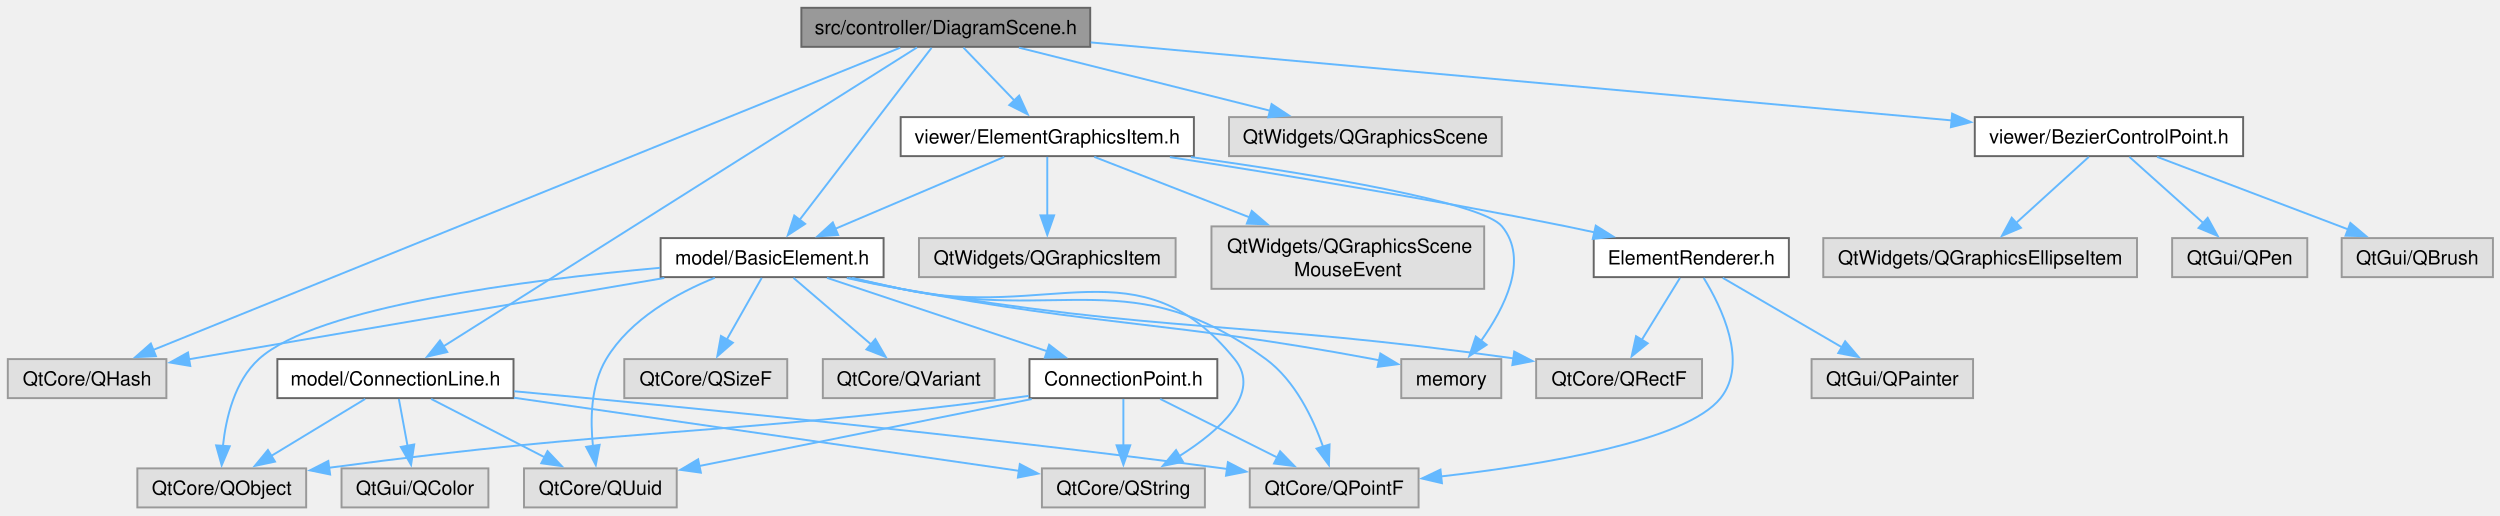
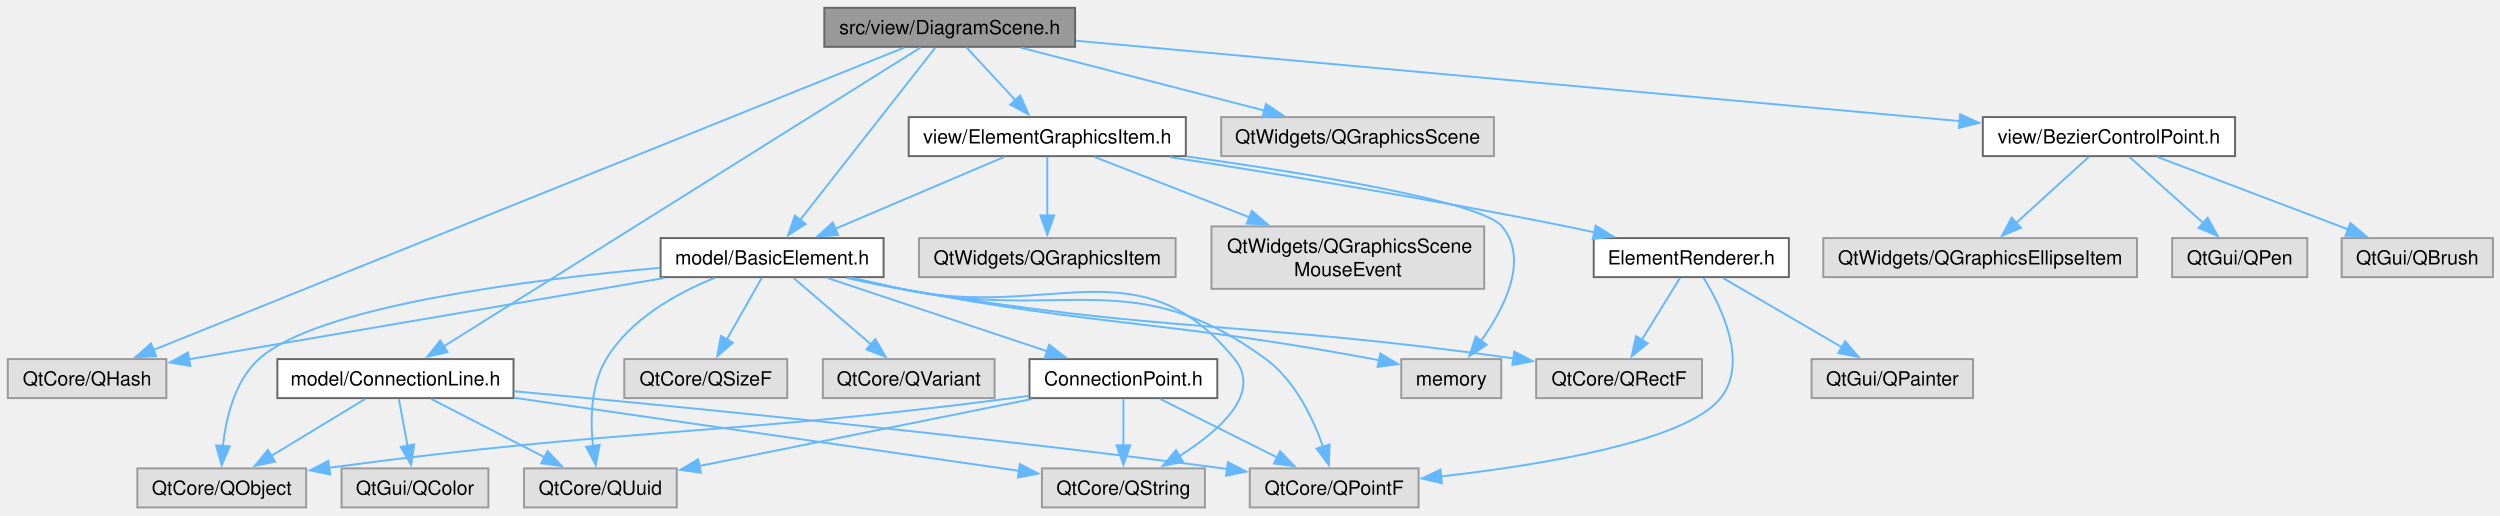
<svg xmlns="http://www.w3.org/2000/svg" xmlns:xlink="http://www.w3.org/1999/xlink" width="1281pt" height="264pt" viewBox="0.00 0.00 1281.00 264.00">
  <g id="graph0" class="graph" transform="scale(1 1) rotate(0) translate(4 260)">
    <g id="Node000001" class="node">
      <g id="a_Node000001">
        <a xlink:title=" ">
-           <polygon fill="#999999" stroke="#666666" points="554.62,-256 406.62,-256 406.62,-236 554.62,-236 554.62,-256" />
-           <text xml:space="preserve" text-anchor="middle" x="480.62" y="-242.5" font-family="Helvetica,sans-Serif" font-size="10.00">src/controller/DiagramScene.h</text>
+           <polygon fill="#999999" stroke="#666666" points="546.88,-256 418.38,-256 418.38,-236 546.88,-236 546.88,-256" />
+           <text xml:space="preserve" text-anchor="middle" x="482.62" y="-242.5" font-family="Helvetica,sans-Serif" font-size="10.00">src/view/DiagramScene.h</text>
        </a>
      </g>
    </g>
    <g id="Node000002" class="node">
      <g id="a_Node000002">
        <a xlink:title=" ">
          <polygon fill="#e0e0e0" stroke="#999999" points="81.25,-76 0,-76 0,-56 81.25,-56 81.25,-76" />
          <text xml:space="preserve" text-anchor="middle" x="40.62" y="-62.5" font-family="Helvetica,sans-Serif" font-size="10.00">QtCore/QHash</text>
        </a>
      </g>
    </g>
    <g id="edge1_Node000001_Node000002" class="edge">
      <g id="a_edge1_Node000001_Node000002">
        <a xlink:title=" ">
-           <path fill="none" stroke="#63b8ff" d="M457.28,-235.56C384.26,-206.02 160,-115.29 74.35,-80.64" />
-           <polygon fill="#63b8ff" stroke="#63b8ff" points="75.9,-77.49 65.32,-76.99 73.28,-83.98 75.9,-77.49" />
+           <path fill="none" stroke="#63b8ff" d="M459.17,-235.56C385.82,-206.02 160.54,-115.29 74.51,-80.64" />
+           <polygon fill="#63b8ff" stroke="#63b8ff" points="76.01,-77.48 65.42,-76.99 73.39,-83.97 76.01,-77.48" />
        </a>
      </g>
    </g>
    <g id="Node000003" class="node">
      <g id="a_Node000003">
        <a xlink:title=" ">
-           <polygon fill="#e0e0e0" stroke="#999999" points="765.5,-200 625.75,-200 625.75,-180 765.5,-180 765.5,-200" />
-           <text xml:space="preserve" text-anchor="middle" x="695.62" y="-186.5" font-family="Helvetica,sans-Serif" font-size="10.00">QtWidgets/QGraphicsScene</text>
+           <polygon fill="#e0e0e0" stroke="#999999" points="761.5,-200 621.75,-200 621.75,-180 761.5,-180 761.5,-200" />
+           <text xml:space="preserve" text-anchor="middle" x="691.62" y="-186.5" font-family="Helvetica,sans-Serif" font-size="10.00">QtWidgets/QGraphicsScene</text>
        </a>
      </g>
    </g>
    <g id="edge2_Node000001_Node000003" class="edge">
      <g id="a_edge2_Node000001_Node000003">
        <a xlink:title=" ">
-           <path fill="none" stroke="#63b8ff" d="M518.08,-235.59C553.77,-226.63 607.72,-213.08 646.78,-203.27" />
-           <polygon fill="#63b8ff" stroke="#63b8ff" points="647.57,-206.68 656.41,-200.85 645.86,-199.89 647.57,-206.68" />
+           <path fill="none" stroke="#63b8ff" d="M519.03,-235.59C553.73,-226.63 606.18,-213.08 644.15,-203.27" />
+           <polygon fill="#63b8ff" stroke="#63b8ff" points="644.66,-206.75 653.47,-200.86 642.91,-199.97 644.66,-206.75" />
        </a>
      </g>
    </g>
    <g id="Node000004" class="node">
      <g id="a_Node000004">
        <a xlink:href="_basic_element_8h.html" target="_top" xlink:title=" ">
          <polygon fill="white" stroke="#666666" points="448.75,-138 334.5,-138 334.5,-118 448.75,-118 448.75,-138" />
          <text xml:space="preserve" text-anchor="middle" x="391.62" y="-124.5" font-family="Helvetica,sans-Serif" font-size="10.00">model/BasicElement.h</text>
        </a>
      </g>
    </g>
    <g id="edge3_Node000001_Node000004" class="edge">
      <g id="a_edge3_Node000001_Node000004">
        <a xlink:title=" ">
-           <path fill="none" stroke="#63b8ff" d="M473.34,-235.51C458.54,-216.21 424.7,-172.11 405.54,-147.13" />
-           <polygon fill="#63b8ff" stroke="#63b8ff" points="408.55,-145.3 399.68,-139.5 402.99,-149.56 408.55,-145.3" />
+           <path fill="none" stroke="#63b8ff" d="M475.18,-235.51C460.04,-216.21 425.45,-172.11 405.85,-147.13" />
+           <polygon fill="#63b8ff" stroke="#63b8ff" points="408.78,-145.2 399.85,-139.49 403.27,-149.52 408.78,-145.2" />
        </a>
      </g>
    </g>
    <g id="Node000014" class="node">
      <g id="a_Node000014">
        <a xlink:href="_connection_line_8h.html" target="_top" xlink:title=" ">
          <polygon fill="white" stroke="#666666" points="259.12,-76 138.12,-76 138.12,-56 259.12,-56 259.12,-76" />
          <text xml:space="preserve" text-anchor="middle" x="198.62" y="-62.5" font-family="Helvetica,sans-Serif" font-size="10.00">model/ConnectionLine.h</text>
        </a>
      </g>
    </g>
    <g id="edge18_Node000001_Node000014" class="edge">
      <g id="a_edge18_Node000001_Node000014">
        <a xlink:title=" ">
-           <path fill="none" stroke="#63b8ff" d="M465.86,-235.68C420.09,-206.79 280.25,-118.52 223.23,-82.53" />
-           <polygon fill="#63b8ff" stroke="#63b8ff" points="225.19,-79.63 214.86,-77.25 221.45,-85.55 225.19,-79.63" />
+           <path fill="none" stroke="#63b8ff" d="M467.76,-235.68C421.66,-206.79 280.83,-118.52 223.4,-82.53" />
+           <polygon fill="#63b8ff" stroke="#63b8ff" points="225.3,-79.59 214.97,-77.25 221.59,-85.52 225.3,-79.59" />
        </a>
      </g>
    </g>
    <g id="Node000016" class="node">
      <g id="a_Node000016">
        <a xlink:href="_element_graphics_item_8h.html" target="_top" xlink:title=" ">
-           <polygon fill="white" stroke="#666666" points="607.75,-200 457.5,-200 457.5,-180 607.75,-180 607.75,-200" />
-           <text xml:space="preserve" text-anchor="middle" x="532.62" y="-186.5" font-family="Helvetica,sans-Serif" font-size="10.00">viewer/ElementGraphicsItem.h</text>
+           <polygon fill="white" stroke="#666666" points="603.62,-200 461.62,-200 461.62,-180 603.62,-180 603.62,-200" />
+           <text xml:space="preserve" text-anchor="middle" x="532.62" y="-186.5" font-family="Helvetica,sans-Serif" font-size="10.00">view/ElementGraphicsItem.h</text>
        </a>
      </g>
    </g>
    <g id="edge24_Node000001_Node000016" class="edge">
      <g id="a_edge24_Node000001_Node000016">
        <a xlink:title=" ">
-           <path fill="none" stroke="#63b8ff" d="M489.68,-235.59C496.84,-228.16 507.03,-217.58 515.69,-208.58" />
-           <polygon fill="#63b8ff" stroke="#63b8ff" points="518.21,-211.02 522.62,-201.39 513.16,-206.16 518.21,-211.02" />
+           <path fill="none" stroke="#63b8ff" d="M491.33,-235.59C498.22,-228.16 508.02,-217.58 516.34,-208.58" />
+           <polygon fill="#63b8ff" stroke="#63b8ff" points="518.76,-211.12 522.99,-201.41 513.62,-206.37 518.76,-211.12" />
        </a>
      </g>
    </g>
    <g id="Node000021" class="node">
      <g id="a_Node000021">
        <a xlink:href="_bezier_control_point_8h.html" target="_top" xlink:title=" ">
-           <polygon fill="white" stroke="#666666" points="1145.38,-200 1007.88,-200 1007.88,-180 1145.38,-180 1145.38,-200" />
-           <text xml:space="preserve" text-anchor="middle" x="1076.62" y="-186.5" font-family="Helvetica,sans-Serif" font-size="10.00">viewer/BezierControlPoint.h</text>
+           <polygon fill="white" stroke="#666666" points="1141.25,-200 1012,-200 1012,-180 1141.25,-180 1141.25,-200" />
+           <text xml:space="preserve" text-anchor="middle" x="1076.62" y="-186.5" font-family="Helvetica,sans-Serif" font-size="10.00">view/BezierControlPoint.h</text>
        </a>
      </g>
    </g>
    <g id="edge33_Node000001_Node000021" class="edge">
      <g id="a_edge33_Node000001_Node000021">
        <a xlink:title=" ">
-           <path fill="none" stroke="#63b8ff" d="M554.9,-238.27C667.4,-228.08 880.12,-208.8 996.16,-198.29" />
-           <polygon fill="#63b8ff" stroke="#63b8ff" points="996.28,-201.79 1005.92,-197.41 995.64,-194.82 996.28,-201.79" />
+           <path fill="none" stroke="#63b8ff" d="M547.32,-239.12C657.76,-229.08 882.11,-208.68 1000.13,-197.95" />
+           <polygon fill="#63b8ff" stroke="#63b8ff" points="1000.4,-201.44 1010.05,-197.05 999.77,-194.47 1000.4,-201.44" />
        </a>
      </g>
    </g>
    <g id="edge4_Node000004_Node000002" class="edge">
      <g id="a_edge4_Node000004_Node000002">
        <a xlink:title=" ">
          <path fill="none" stroke="#63b8ff" d="M336.4,-117.56C269.65,-106.15 158.17,-87.09 92.82,-75.92" />
          <polygon fill="#63b8ff" stroke="#63b8ff" points="93.5,-72.49 83.06,-74.25 92.32,-79.39 93.5,-72.49" />
        </a>
      </g>
    </g>
    <g id="Node000005" class="node">
      <g id="a_Node000005">
        <a xlink:title=" ">
          <polygon fill="#e0e0e0" stroke="#999999" points="152.88,-20 66.38,-20 66.38,0 152.88,0 152.88,-20" />
          <text xml:space="preserve" text-anchor="middle" x="109.62" y="-6.5" font-family="Helvetica,sans-Serif" font-size="10.00">QtCore/QObject</text>
        </a>
      </g>
    </g>
    <g id="edge5_Node000004_Node000005" class="edge">
      <g id="a_edge5_Node000004_Node000005">
        <a xlink:title=" ">
          <path fill="none" stroke="#63b8ff" d="M334.21,-122.78C266.12,-116.62 158.1,-102.86 128.62,-76 116.26,-64.73 111.77,-45.9 110.22,-31.4" />
          <polygon fill="#63b8ff" stroke="#63b8ff" points="113.72,-31.34 109.59,-21.59 106.74,-31.79 113.72,-31.34" />
        </a>
      </g>
    </g>
    <g id="Node000006" class="node">
      <g id="a_Node000006">
        <a xlink:title=" ">
          <polygon fill="#e0e0e0" stroke="#999999" points="722.88,-20 636.38,-20 636.38,0 722.88,0 722.88,-20" />
          <text xml:space="preserve" text-anchor="middle" x="679.62" y="-6.5" font-family="Helvetica,sans-Serif" font-size="10.00">QtCore/QPointF</text>
        </a>
      </g>
    </g>
    <g id="edge6_Node000004_Node000006" class="edge">
      <g id="a_edge6_Node000004_Node000006">
        <a xlink:title=" ">
          <path fill="none" stroke="#63b8ff" d="M432.42,-117.51C440.75,-115.63 449.46,-113.71 457.62,-112 540.46,-94.62 576.41,-126.1 644.62,-76 659.62,-64.98 668.87,-45.56 674.06,-30.8" />
          <polygon fill="#63b8ff" stroke="#63b8ff" points="677.27,-32.25 676.93,-21.66 670.59,-30.15 677.27,-32.25" />
        </a>
      </g>
    </g>
    <g id="Node000007" class="node">
      <g id="a_Node000007">
        <a xlink:title=" ">
          <polygon fill="#e0e0e0" stroke="#999999" points="868.12,-76 783.12,-76 783.12,-56 868.12,-56 868.12,-76" />
          <text xml:space="preserve" text-anchor="middle" x="825.62" y="-62.5" font-family="Helvetica,sans-Serif" font-size="10.00">QtCore/QRectF</text>
        </a>
      </g>
    </g>
    <g id="edge7_Node000004_Node000007" class="edge">
      <g id="a_edge7_Node000004_Node000007">
        <a xlink:title=" ">
          <path fill="none" stroke="#63b8ff" d="M429.87,-117.56C438.93,-115.53 448.59,-113.54 457.62,-112 593.87,-88.85 632.36,-95.94 771.7,-76.34" />
          <polygon fill="#63b8ff" stroke="#63b8ff" points="771.9,-79.85 781.3,-74.97 770.91,-72.92 771.9,-79.85" />
        </a>
      </g>
    </g>
    <g id="Node000008" class="node">
      <g id="a_Node000008">
        <a xlink:title=" ">
          <polygon fill="#e0e0e0" stroke="#999999" points="613.38,-20 529.88,-20 529.88,0 613.38,0 613.38,-20" />
          <text xml:space="preserve" text-anchor="middle" x="571.62" y="-6.5" font-family="Helvetica,sans-Serif" font-size="10.00">QtCore/QString</text>
        </a>
      </g>
    </g>
    <g id="edge8_Node000004_Node000008" class="edge">
      <g id="a_edge8_Node000004_Node000008">
        <a xlink:title=" ">
          <path fill="none" stroke="#63b8ff" d="M432.79,-117.54C441.01,-115.68 449.59,-113.76 457.62,-112 533.49,-95.39 579.69,-136.31 628.62,-76 642.77,-58.57 620.94,-39.33 600.34,-26.33" />
          <polygon fill="#63b8ff" stroke="#63b8ff" points="602.18,-23.35 591.79,-21.26 598.61,-29.38 602.18,-23.35" />
        </a>
      </g>
    </g>
    <g id="Node000009" class="node">
      <g id="a_Node000009">
        <a xlink:title=" ">
          <polygon fill="#e0e0e0" stroke="#999999" points="399.38,-76 315.88,-76 315.88,-56 399.38,-56 399.38,-76" />
          <text xml:space="preserve" text-anchor="middle" x="357.62" y="-62.5" font-family="Helvetica,sans-Serif" font-size="10.00">QtCore/QSizeF</text>
        </a>
      </g>
    </g>
    <g id="edge9_Node000004_Node000009" class="edge">
      <g id="a_edge9_Node000004_Node000009">
        <a xlink:title=" ">
          <path fill="none" stroke="#63b8ff" d="M386.31,-117.62C381.54,-109.21 374.4,-96.6 368.43,-86.07" />
          <polygon fill="#63b8ff" stroke="#63b8ff" points="371.51,-84.4 363.54,-77.43 365.42,-87.86 371.51,-84.4" />
        </a>
      </g>
    </g>
    <g id="Node000010" class="node">
      <g id="a_Node000010">
        <a xlink:title=" ">
          <polygon fill="#e0e0e0" stroke="#999999" points="342.75,-20 264.5,-20 264.5,0 342.75,0 342.75,-20" />
          <text xml:space="preserve" text-anchor="middle" x="303.62" y="-6.5" font-family="Helvetica,sans-Serif" font-size="10.00">QtCore/QUuid</text>
        </a>
      </g>
    </g>
    <g id="edge10_Node000004_Node000010" class="edge">
      <g id="a_edge10_Node000004_Node000010">
        <a xlink:title=" ">
          <path fill="none" stroke="#63b8ff" d="M362.27,-117.65C342.89,-109.81 318.89,-96.54 306.62,-76 298.64,-62.63 298.39,-44.82 299.85,-31.22" />
          <polygon fill="#63b8ff" stroke="#63b8ff" points="303.26,-32.07 301.28,-21.67 296.34,-31.04 303.26,-32.07" />
        </a>
      </g>
    </g>
    <g id="Node000011" class="node">
      <g id="a_Node000011">
        <a xlink:title=" ">
          <polygon fill="#e0e0e0" stroke="#999999" points="505.62,-76 417.62,-76 417.62,-56 505.62,-56 505.62,-76" />
          <text xml:space="preserve" text-anchor="middle" x="461.62" y="-62.5" font-family="Helvetica,sans-Serif" font-size="10.00">QtCore/QVariant</text>
        </a>
      </g>
    </g>
    <g id="edge11_Node000004_Node000011" class="edge">
      <g id="a_edge11_Node000004_Node000011">
        <a xlink:title=" ">
          <path fill="none" stroke="#63b8ff" d="M402.56,-117.62C413.21,-108.5 429.61,-94.45 442.42,-83.46" />
          <polygon fill="#63b8ff" stroke="#63b8ff" points="444.53,-86.26 449.84,-77.1 439.97,-80.95 444.53,-86.26" />
        </a>
      </g>
    </g>
    <g id="Node000012" class="node">
      <g id="a_Node000012">
        <a xlink:title=" ">
          <polygon fill="#e0e0e0" stroke="#999999" points="765.25,-76 714,-76 714,-56 765.25,-56 765.25,-76" />
          <text xml:space="preserve" text-anchor="middle" x="739.62" y="-62.5" font-family="Helvetica,sans-Serif" font-size="10.00">memory</text>
        </a>
      </g>
    </g>
    <g id="edge12_Node000004_Node000012" class="edge">
      <g id="a_edge12_Node000004_Node000012">
        <a xlink:title=" ">
          <path fill="none" stroke="#63b8ff" d="M430.96,-117.55C439.71,-115.59 448.96,-113.63 457.62,-112 564.5,-91.94 592.73,-95.95 699.62,-76 700.64,-75.81 701.66,-75.62 702.69,-75.41" />
          <polygon fill="#63b8ff" stroke="#63b8ff" points="703.3,-78.86 712.38,-73.4 701.88,-72.01 703.3,-78.86" />
        </a>
      </g>
    </g>
    <g id="Node000013" class="node">
      <g id="a_Node000013">
        <a xlink:href="_connection_point_8h.html" target="_top" xlink:title=" ">
          <polygon fill="white" stroke="#666666" points="619.75,-76 523.5,-76 523.5,-56 619.75,-56 619.75,-76" />
          <text xml:space="preserve" text-anchor="middle" x="571.62" y="-62.5" font-family="Helvetica,sans-Serif" font-size="10.00">ConnectionPoint.h</text>
        </a>
      </g>
    </g>
    <g id="edge13_Node000004_Node000013" class="edge">
      <g id="a_edge13_Node000004_Node000013">
        <a xlink:title=" ">
          <path fill="none" stroke="#63b8ff" d="M419.75,-117.62C450.17,-107.48 498.88,-91.25 532.91,-79.9" />
          <polygon fill="#63b8ff" stroke="#63b8ff" points="533.59,-83.37 541.97,-76.89 531.37,-76.73 533.59,-83.37" />
        </a>
      </g>
    </g>
    <g id="edge14_Node000013_Node000005" class="edge">
      <g id="a_edge14_Node000013_Node000005">
        <a xlink:title=" ">
          <path fill="none" stroke="#63b8ff" d="M523.14,-57.16C520.26,-56.75 517.41,-56.36 514.62,-56 361.9,-36.17 319.82,-41.2 164.65,-20.33" />
          <polygon fill="#63b8ff" stroke="#63b8ff" points="165.16,-16.87 154.78,-18.99 164.22,-23.81 165.16,-16.87" />
        </a>
      </g>
    </g>
    <g id="edge15_Node000013_Node000006" class="edge">
      <g id="a_edge15_Node000013_Node000006">
        <a xlink:title=" ">
          <path fill="none" stroke="#63b8ff" d="M590.44,-55.59C606.98,-47.32 631.34,-35.14 650.42,-25.6" />
          <polygon fill="#63b8ff" stroke="#63b8ff" points="651.93,-28.76 659.31,-21.16 648.8,-22.5 651.93,-28.76" />
        </a>
      </g>
    </g>
    <g id="edge16_Node000013_Node000008" class="edge">
      <g id="a_edge16_Node000013_Node000008">
        <a xlink:title=" ">
          <path fill="none" stroke="#63b8ff" d="M571.62,-55.59C571.62,-49.01 571.62,-39.96 571.62,-31.73" />
          <polygon fill="#63b8ff" stroke="#63b8ff" points="575.13,-31.81 571.63,-21.81 568.13,-31.81 575.13,-31.81" />
        </a>
      </g>
    </g>
    <g id="edge17_Node000013_Node000010" class="edge">
      <g id="a_edge17_Node000013_Node000010">
        <a xlink:title=" ">
          <path fill="none" stroke="#63b8ff" d="M524.64,-55.53C476.97,-45.93 403.41,-31.11 354.42,-21.24" />
          <polygon fill="#63b8ff" stroke="#63b8ff" points="355.12,-17.8 344.62,-19.26 353.73,-24.67 355.12,-17.8" />
        </a>
      </g>
    </g>
    <g id="edge19_Node000014_Node000005" class="edge">
      <g id="a_edge19_Node000014_Node000005">
        <a xlink:title=" ">
          <path fill="none" stroke="#63b8ff" d="M183.12,-55.59C169.8,-47.51 150.35,-35.71 134.8,-26.27" />
          <polygon fill="#63b8ff" stroke="#63b8ff" points="136.91,-23.46 126.54,-21.26 133.28,-29.44 136.91,-23.46" />
        </a>
      </g>
    </g>
    <g id="edge20_Node000014_Node000006" class="edge">
      <g id="a_edge20_Node000014_Node000006">
        <a xlink:title=" ">
          <path fill="none" stroke="#63b8ff" d="M259.48,-59.52C341.92,-51.88 493.64,-37.02 622.62,-20 623.44,-19.89 624.27,-19.78 625.1,-19.67" />
          <polygon fill="#63b8ff" stroke="#63b8ff" points="625.18,-23.19 634.59,-18.32 624.2,-16.26 625.18,-23.19" />
        </a>
      </g>
    </g>
    <g id="edge21_Node000014_Node000008" class="edge">
      <g id="a_edge21_Node000014_Node000008">
        <a xlink:title=" ">
          <path fill="none" stroke="#63b8ff" d="M259.38,-56.2C331.2,-45.81 449.57,-28.67 518.08,-18.75" />
          <polygon fill="#63b8ff" stroke="#63b8ff" points="518.56,-22.22 527.95,-17.32 517.55,-15.29 518.56,-22.22" />
        </a>
      </g>
    </g>
    <g id="edge22_Node000014_Node000010" class="edge">
      <g id="a_edge22_Node000014_Node000010">
        <a xlink:title=" ">
          <path fill="none" stroke="#63b8ff" d="M216.91,-55.59C232.93,-47.36 256.46,-35.26 274.97,-25.74" />
          <polygon fill="#63b8ff" stroke="#63b8ff" points="276.55,-28.86 283.85,-21.17 273.35,-22.63 276.55,-28.86" />
        </a>
      </g>
    </g>
    <g id="Node000015" class="node">
      <g id="a_Node000015">
        <a xlink:title=" ">
          <polygon fill="#e0e0e0" stroke="#999999" points="246.25,-20 171,-20 171,0 246.25,0 246.25,-20" />
          <text xml:space="preserve" text-anchor="middle" x="208.62" y="-6.5" font-family="Helvetica,sans-Serif" font-size="10.00">QtGui/QColor</text>
        </a>
      </g>
    </g>
    <g id="edge23_Node000014_Node000015" class="edge">
      <g id="a_edge23_Node000014_Node000015">
        <a xlink:title=" ">
          <path fill="none" stroke="#63b8ff" d="M200.37,-55.59C201.6,-48.93 203.3,-39.75 204.84,-31.44" />
          <polygon fill="#63b8ff" stroke="#63b8ff" points="208.25,-32.26 206.63,-21.79 201.37,-30.98 208.25,-32.26" />
        </a>
      </g>
    </g>
    <g id="edge31_Node000016_Node000004" class="edge">
      <g id="a_edge31_Node000016_Node000004">
        <a xlink:title=" ">
          <path fill="none" stroke="#63b8ff" d="M510.59,-179.62C487.31,-169.72 450.36,-153.99 423.82,-142.7" />
          <polygon fill="#63b8ff" stroke="#63b8ff" points="425.47,-139.6 414.89,-138.9 422.73,-146.04 425.47,-139.6" />
        </a>
      </g>
    </g>
    <g id="edge32_Node000016_Node000012" class="edge">
      <g id="a_edge32_Node000016_Node000012">
        <a xlink:title=" ">
-           <path fill="none" stroke="#63b8ff" d="M606.21,-179.52C670.57,-170.48 755.36,-156.43 765.62,-144 779.66,-126.99 766.86,-102.04 754.77,-85.19" />
+           <path fill="none" stroke="#63b8ff" d="M604.06,-179.83C668.67,-170.8 755.25,-156.57 765.62,-144 779.66,-126.99 766.86,-102.04 754.77,-85.19" />
          <polygon fill="#63b8ff" stroke="#63b8ff" points="757.74,-83.31 748.86,-77.53 752.19,-87.59 757.74,-83.31" />
        </a>
      </g>
    </g>
    <g id="Node000017" class="node">
      <g id="a_Node000017">
        <a xlink:title=" ">
          <polygon fill="#e0e0e0" stroke="#999999" points="598.38,-138 466.88,-138 466.88,-118 598.38,-118 598.38,-138" />
          <text xml:space="preserve" text-anchor="middle" x="532.62" y="-124.5" font-family="Helvetica,sans-Serif" font-size="10.00">QtWidgets/QGraphicsItem</text>
        </a>
      </g>
    </g>
    <g id="edge25_Node000016_Node000017" class="edge">
      <g id="a_edge25_Node000016_Node000017">
        <a xlink:title=" ">
          <path fill="none" stroke="#63b8ff" d="M532.62,-179.62C532.62,-171.56 532.62,-159.65 532.62,-149.41" />
          <polygon fill="#63b8ff" stroke="#63b8ff" points="536.13,-149.63 532.63,-139.63 529.13,-149.63 536.13,-149.63" />
        </a>
      </g>
    </g>
    <g id="Node000018" class="node">
      <g id="a_Node000018">
        <a xlink:title=" ">
          <polygon fill="#e0e0e0" stroke="#999999" points="756.5,-144 616.75,-144 616.75,-112 756.5,-112 756.5,-144" />
          <text xml:space="preserve" text-anchor="start" x="624.75" y="-130.5" font-family="Helvetica,sans-Serif" font-size="10.00">QtWidgets/QGraphicsScene</text>
          <text xml:space="preserve" text-anchor="middle" x="686.62" y="-118.5" font-family="Helvetica,sans-Serif" font-size="10.00">MouseEvent</text>
        </a>
      </g>
    </g>
    <g id="edge26_Node000016_Node000018" class="edge">
      <g id="a_edge26_Node000016_Node000018">
        <a xlink:title=" ">
          <path fill="none" stroke="#63b8ff" d="M556.69,-179.62C577.88,-171.37 609.43,-159.07 636.14,-148.67" />
          <polygon fill="#63b8ff" stroke="#63b8ff" points="637.41,-151.93 645.46,-145.04 634.87,-145.41 637.41,-151.93" />
        </a>
      </g>
    </g>
    <g id="Node000019" class="node">
      <g id="a_Node000019">
        <a xlink:href="_element_renderer_8h.html" target="_top" xlink:title=" ">
          <polygon fill="white" stroke="#666666" points="912.62,-138 812.62,-138 812.62,-118 912.62,-118 912.62,-138" />
          <text xml:space="preserve" text-anchor="middle" x="862.62" y="-124.5" font-family="Helvetica,sans-Serif" font-size="10.00">ElementRenderer.h</text>
        </a>
      </g>
    </g>
    <g id="edge27_Node000016_Node000019" class="edge">
      <g id="a_edge27_Node000016_Node000019">
        <a xlink:title=" ">
          <path fill="none" stroke="#63b8ff" d="M595.44,-179.51C649.47,-171.08 729.41,-157.95 798.62,-144 803.28,-143.06 808.12,-142.03 812.95,-140.96" />
          <polygon fill="#63b8ff" stroke="#63b8ff" points="813.67,-144.39 822.65,-138.77 812.13,-137.56 813.67,-144.39" />
        </a>
      </g>
    </g>
    <g id="edge30_Node000019_Node000006" class="edge">
      <g id="a_edge30_Node000019_Node000006">
        <a xlink:title=" ">
          <path fill="none" stroke="#63b8ff" d="M868.95,-117.61C878.01,-102.87 892.09,-74.12 877.62,-56 859.95,-33.86 786.44,-21.78 734.16,-15.86" />
          <polygon fill="#63b8ff" stroke="#63b8ff" points="734.85,-12.42 724.53,-14.82 734.09,-19.37 734.85,-12.42" />
        </a>
      </g>
    </g>
    <g id="edge29_Node000019_Node000007" class="edge">
      <g id="a_edge29_Node000019_Node000007">
        <a xlink:title=" ">
          <path fill="none" stroke="#63b8ff" d="M856.84,-117.62C851.6,-109.12 843.71,-96.33 837.18,-85.74" />
          <polygon fill="#63b8ff" stroke="#63b8ff" points="840.27,-84.08 832.04,-77.4 834.31,-87.75 840.27,-84.08" />
        </a>
      </g>
    </g>
    <g id="Node000020" class="node">
      <g id="a_Node000020">
        <a xlink:title=" ">
          <polygon fill="#e0e0e0" stroke="#999999" points="1007,-76 924.25,-76 924.25,-56 1007,-56 1007,-76" />
          <text xml:space="preserve" text-anchor="middle" x="965.62" y="-62.5" font-family="Helvetica,sans-Serif" font-size="10.00">QtGui/QPainter</text>
        </a>
      </g>
    </g>
    <g id="edge28_Node000019_Node000020" class="edge">
      <g id="a_edge28_Node000019_Node000020">
        <a xlink:title=" ">
          <path fill="none" stroke="#63b8ff" d="M878.72,-117.62C895.05,-108.11 920.57,-93.24 939.75,-82.08" />
          <polygon fill="#63b8ff" stroke="#63b8ff" points="941.46,-85.13 948.34,-77.07 937.93,-79.08 941.46,-85.13" />
        </a>
      </g>
    </g>
    <g id="Node000022" class="node">
      <g id="a_Node000022">
        <a xlink:title=" ">
          <polygon fill="#e0e0e0" stroke="#999999" points="1091,-138 930.25,-138 930.25,-118 1091,-118 1091,-138" />
          <text xml:space="preserve" text-anchor="middle" x="1010.62" y="-124.5" font-family="Helvetica,sans-Serif" font-size="10.00">QtWidgets/QGraphicsEllipseItem</text>
        </a>
      </g>
    </g>
    <g id="edge34_Node000021_Node000022" class="edge">
      <g id="a_edge34_Node000021_Node000022">
        <a xlink:title=" ">
          <path fill="none" stroke="#63b8ff" d="M1066.31,-179.62C1056.37,-170.59 1041.11,-156.72 1029.08,-145.78" />
          <polygon fill="#63b8ff" stroke="#63b8ff" points="1031.52,-143.27 1021.77,-139.13 1026.81,-148.45 1031.52,-143.27" />
        </a>
      </g>
    </g>
    <g id="Node000023" class="node">
      <g id="a_Node000023">
        <a xlink:title=" ">
          <polygon fill="#e0e0e0" stroke="#999999" points="1178.25,-138 1109,-138 1109,-118 1178.25,-118 1178.25,-138" />
          <text xml:space="preserve" text-anchor="middle" x="1143.62" y="-124.5" font-family="Helvetica,sans-Serif" font-size="10.00">QtGui/QPen</text>
        </a>
      </g>
    </g>
    <g id="edge35_Node000021_Node000023" class="edge">
      <g id="a_edge35_Node000021_Node000023">
        <a xlink:title=" ">
          <path fill="none" stroke="#63b8ff" d="M1087.09,-179.62C1097.18,-170.59 1112.67,-156.72 1124.89,-145.78" />
          <polygon fill="#63b8ff" stroke="#63b8ff" points="1127.21,-148.4 1132.32,-139.12 1122.54,-143.19 1127.21,-148.4" />
        </a>
      </g>
    </g>
    <g id="Node000024" class="node">
      <g id="a_Node000024">
        <a xlink:title=" ">
          <polygon fill="#e0e0e0" stroke="#999999" points="1273.38,-138 1195.88,-138 1195.88,-118 1273.38,-118 1273.38,-138" />
          <text xml:space="preserve" text-anchor="middle" x="1234.62" y="-124.5" font-family="Helvetica,sans-Serif" font-size="10.00">QtGui/QBrush</text>
        </a>
      </g>
    </g>
    <g id="edge36_Node000021_Node000024" class="edge">
      <g id="a_edge36_Node000021_Node000024">
        <a xlink:title=" ">
          <path fill="none" stroke="#63b8ff" d="M1101.31,-179.62C1127.67,-169.62 1169.67,-153.67 1199.47,-142.35" />
          <polygon fill="#63b8ff" stroke="#63b8ff" points="1200.33,-145.77 1208.44,-138.95 1197.84,-139.22 1200.33,-145.77" />
        </a>
      </g>
    </g>
  </g>
</svg>
